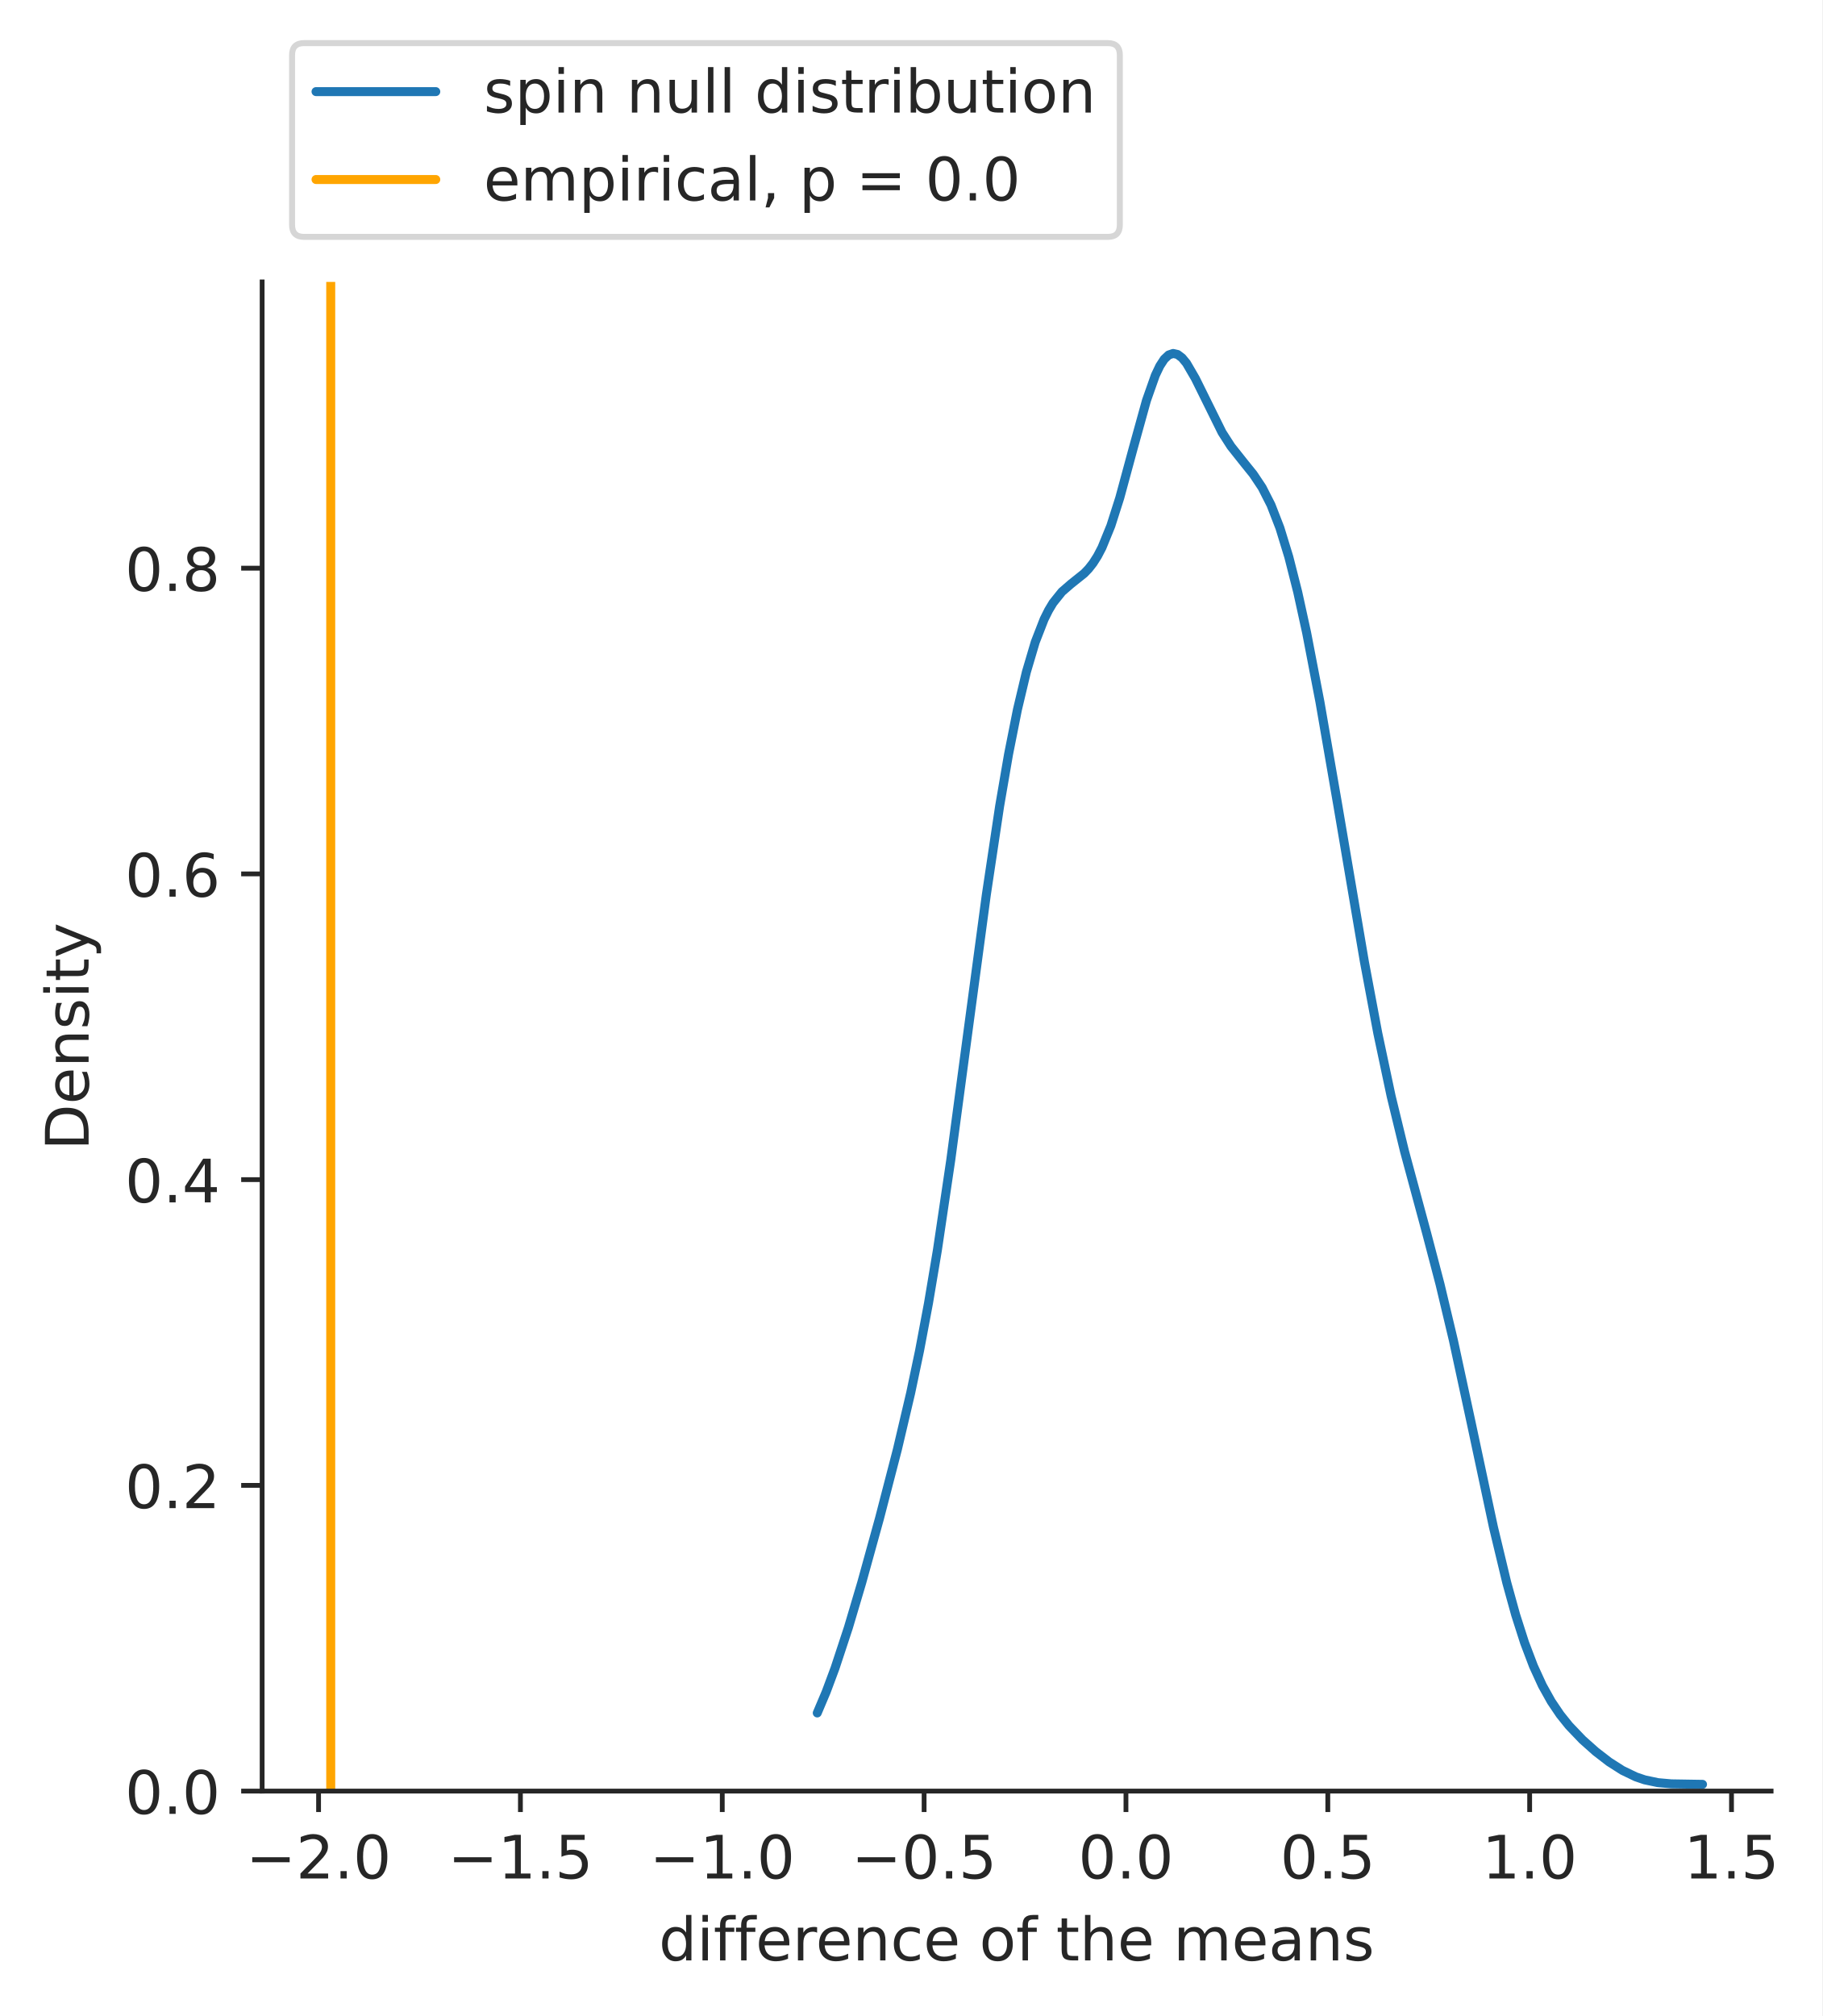
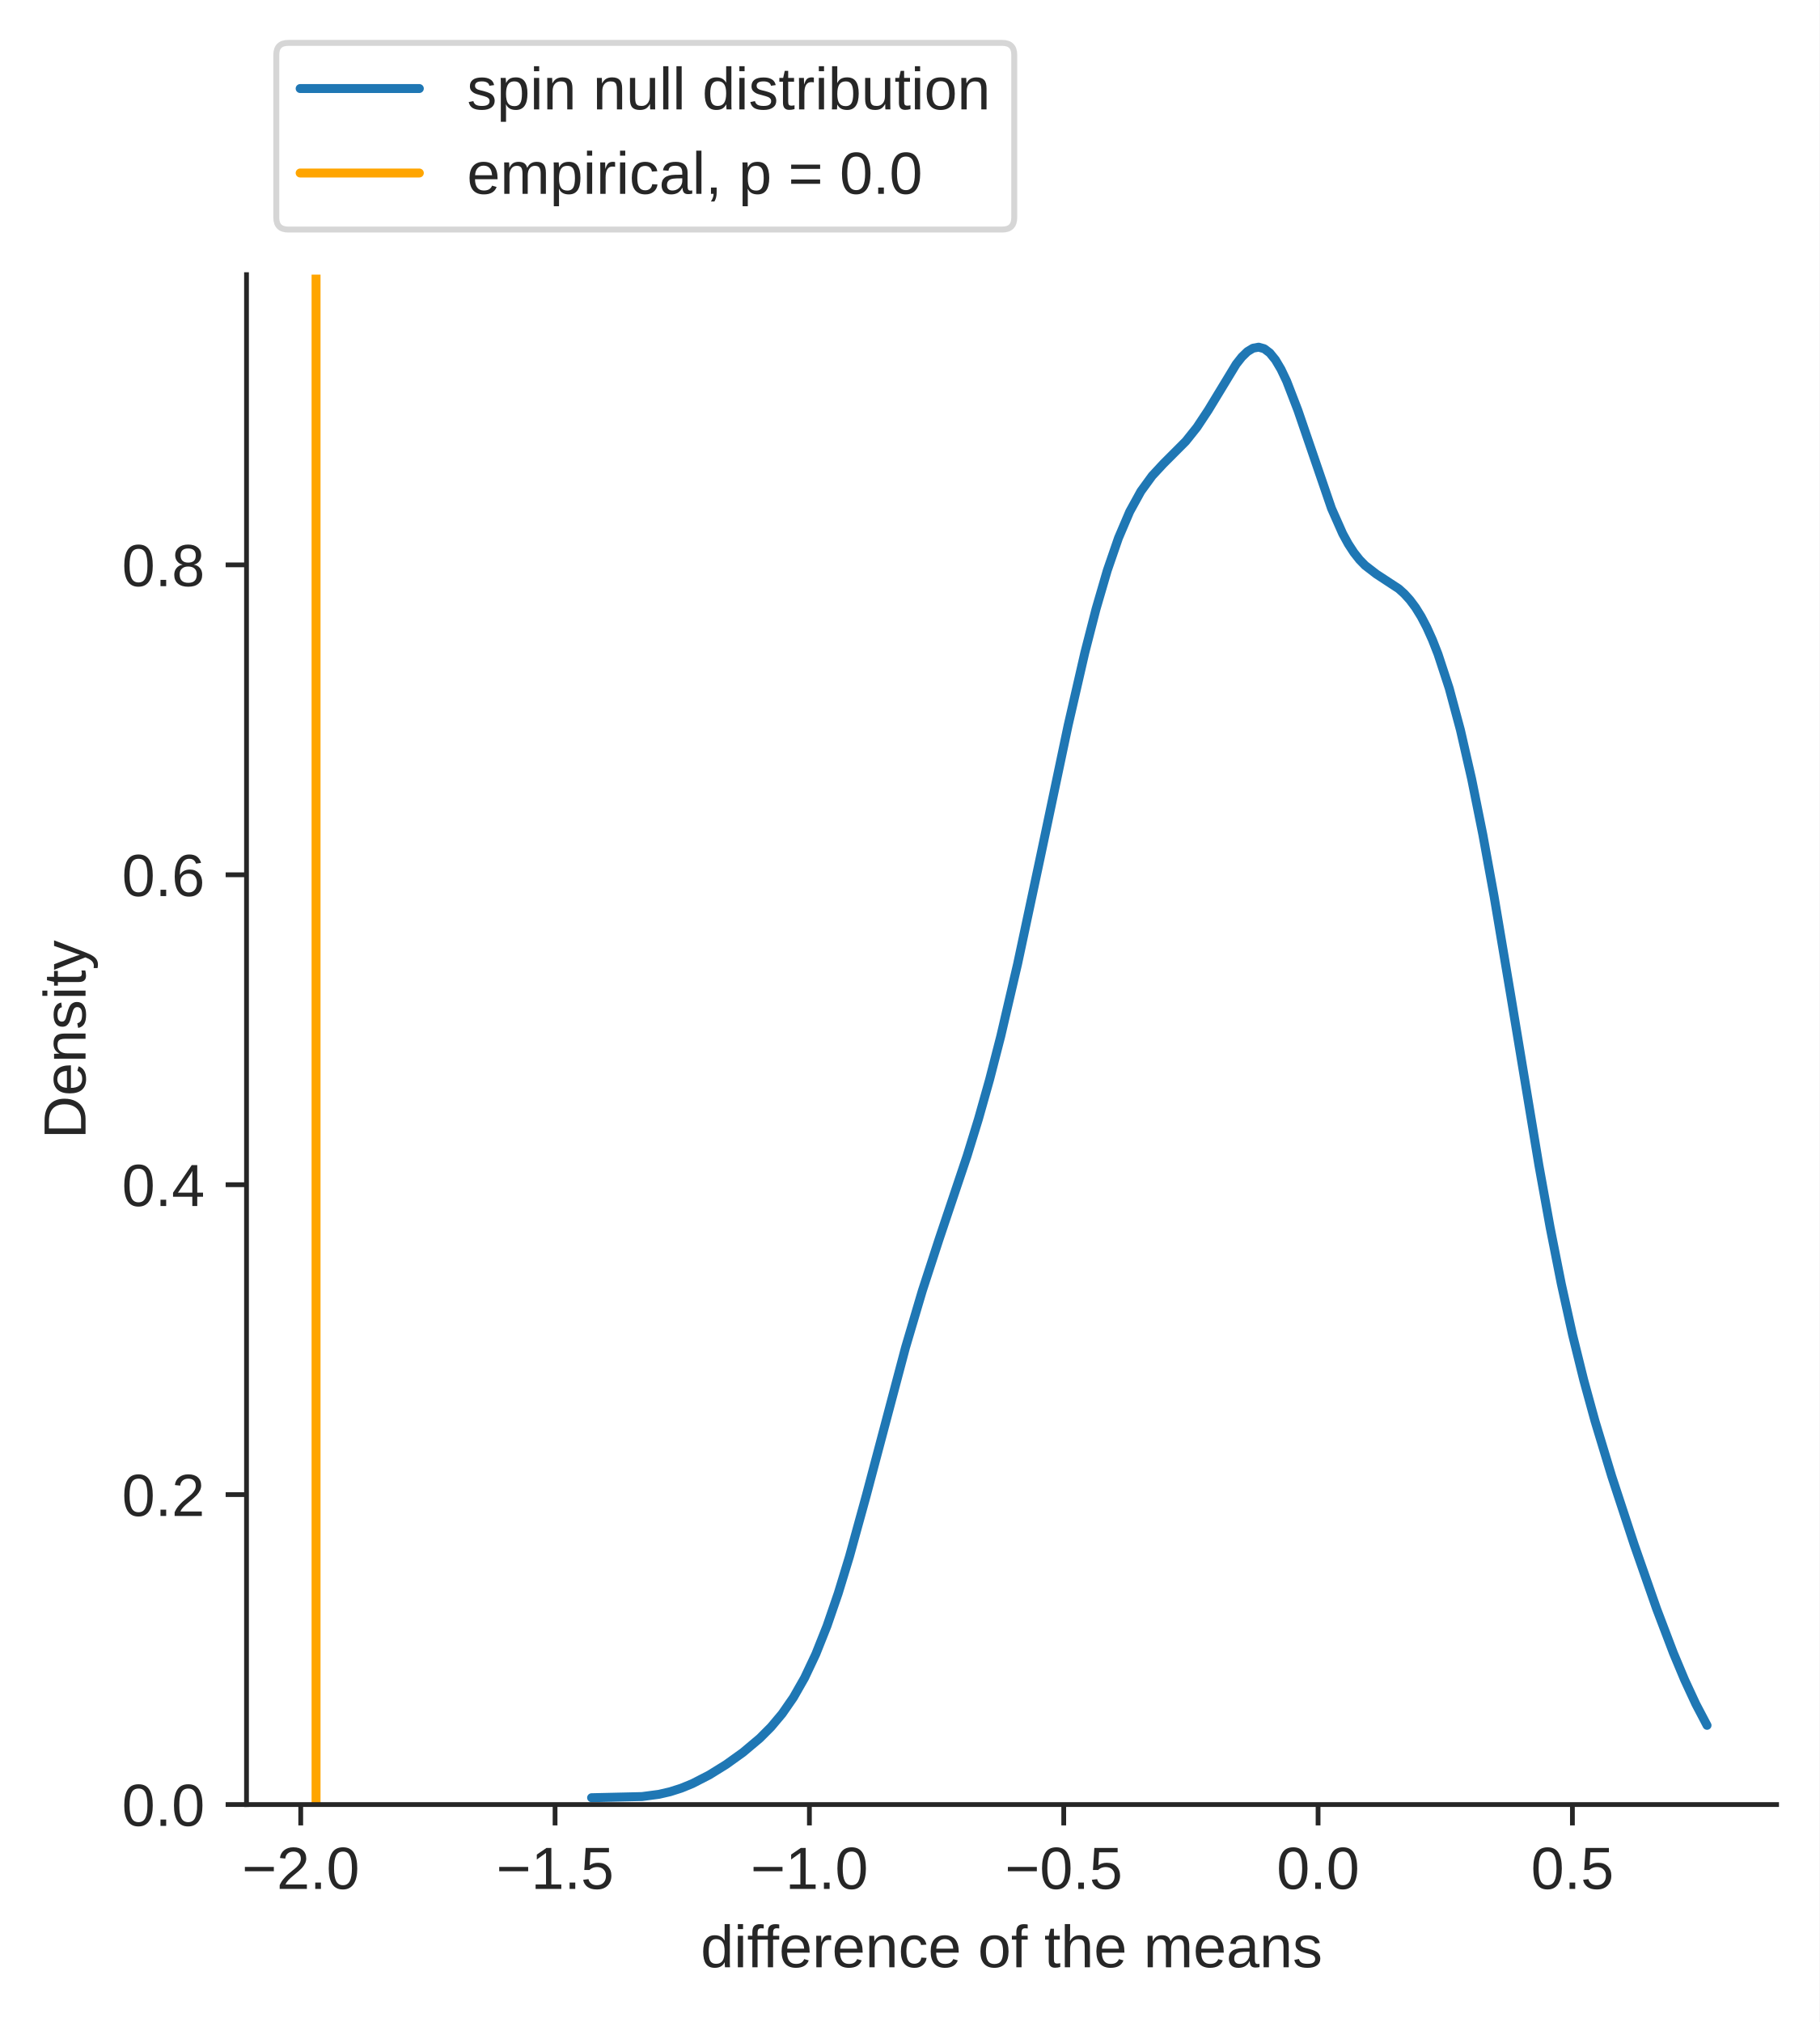
- <svg xmlns="http://www.w3.org/2000/svg" xmlns:xlink="http://www.w3.org/1999/xlink" height="336.652pt" version="1.1" viewBox="0 0 304.337 336.652" width="304.337pt">
+ <svg xmlns="http://www.w3.org/2000/svg" xmlns:xlink="http://www.w3.org/1999/xlink" height="339.317pt" version="1.1" viewBox="0 0 305.301 339.317" width="305.301pt">
  <defs>
    <style type="text/css">*{stroke-linecap:butt;stroke-linejoin:round;}</style>
  </defs>
  <g id="figure_1">
    <g id="patch_1">
-       <path d="M 0 336.652  L 304.337 336.652  L 304.337 0  L 0 0  z " style="fill:#ffffff;" />
+       <path d="M 0 339.317  L 305.301 339.317  L 305.301 0  L 0 0  z " style="fill:#ffffff;" />
    </g>
    <g id="axes_1">
      <g id="patch_2">
-         <path d="M 43.781 299.095  L 295.8 299.095  L 295.8 47.076  L 43.781 47.076  z " style="fill:#ffffff;" />
+         <path d="M 41.362 302.827  L 298.101 302.827  L 298.101 46.088  L 41.362 46.088  z " style="fill:#ffffff;" />
      </g>
      <g id="matplotlib.axis_1">
        <g id="xtick_1">
          <g id="line2d_1">
            <defs>
-               <path d="M 0 0  L 0 3.5  " id="mf927acd0d0" style="stroke:#262626;stroke-width:0.8;" />
+               <path d="M 0 0  L 0 3.5  " id="ma64f8e2812" style="stroke:#262626;stroke-width:0.8;" />
            </defs>
            <g>
-               <use style="fill:#262626;stroke:#262626;stroke-width:0.8;" x="53.206" xlink:href="#mf927acd0d0" y="299.095" />
+               <use style="fill:#262626;stroke:#262626;stroke-width:0.8;" x="50.461" xlink:href="#ma64f8e2812" y="302.827" />
            </g>
          </g>
          <g id="text_1">
-             <text style="fill:#262626;font-family:DejaVu Sans;font-size:10px;font-stretch:normal;font-style:normal;font-weight:normal;text-anchor:middle;" transform="rotate(-0, 53.20556, 313.6938)" x="53.206" y="313.694">−2.0</text>
+             <text style="fill:#262626;font-family:Arial;font-size:10px;font-stretch:normal;font-style:normal;font-weight:normal;text-anchor:middle;" transform="rotate(-0, 50.46126, 316.9844)" x="50.461" y="316.984">−2.0</text>
          </g>
        </g>
        <g id="xtick_2">
          <g id="line2d_2">
            <g>
-               <use style="fill:#262626;stroke:#262626;stroke-width:0.8;" x="86.917" xlink:href="#mf927acd0d0" y="299.095" />
+               <use style="fill:#262626;stroke:#262626;stroke-width:0.8;" x="93.137" xlink:href="#ma64f8e2812" y="302.827" />
            </g>
          </g>
          <g id="text_2">
-             <text style="fill:#262626;font-family:DejaVu Sans;font-size:10px;font-stretch:normal;font-style:normal;font-weight:normal;text-anchor:middle;" transform="rotate(-0, 86.91702, 313.6938)" x="86.917" y="313.694">−1.5</text>
+             <text style="fill:#262626;font-family:Arial;font-size:10px;font-stretch:normal;font-style:normal;font-weight:normal;text-anchor:middle;" transform="rotate(-0, 93.13712, 316.9844)" x="93.137" y="316.984">−1.5</text>
          </g>
        </g>
        <g id="xtick_3">
          <g id="line2d_3">
            <g>
-               <use style="fill:#262626;stroke:#262626;stroke-width:0.8;" x="120.628" xlink:href="#mf927acd0d0" y="299.095" />
+               <use style="fill:#262626;stroke:#262626;stroke-width:0.8;" x="135.813" xlink:href="#ma64f8e2812" y="302.827" />
            </g>
          </g>
          <g id="text_3">
-             <text style="fill:#262626;font-family:DejaVu Sans;font-size:10px;font-stretch:normal;font-style:normal;font-weight:normal;text-anchor:middle;" transform="rotate(-0, 120.6285, 313.6938)" x="120.628" y="313.694">−1.0</text>
+             <text style="fill:#262626;font-family:Arial;font-size:10px;font-stretch:normal;font-style:normal;font-weight:normal;text-anchor:middle;" transform="rotate(-0, 135.813, 316.9844)" x="135.813" y="316.984">−1.0</text>
          </g>
        </g>
        <g id="xtick_4">
          <g id="line2d_4">
            <g>
-               <use style="fill:#262626;stroke:#262626;stroke-width:0.8;" x="154.34" xlink:href="#mf927acd0d0" y="299.095" />
+               <use style="fill:#262626;stroke:#262626;stroke-width:0.8;" x="178.489" xlink:href="#ma64f8e2812" y="302.827" />
            </g>
          </g>
          <g id="text_4">
-             <text style="fill:#262626;font-family:DejaVu Sans;font-size:10px;font-stretch:normal;font-style:normal;font-weight:normal;text-anchor:middle;" transform="rotate(-0, 154.3399, 313.6938)" x="154.34" y="313.694">−0.5</text>
+             <text style="fill:#262626;font-family:Arial;font-size:10px;font-stretch:normal;font-style:normal;font-weight:normal;text-anchor:middle;" transform="rotate(-0, 178.4888, 316.9844)" x="178.489" y="316.984">−0.5</text>
          </g>
        </g>
        <g id="xtick_5">
          <g id="line2d_5">
            <g>
-               <use style="fill:#262626;stroke:#262626;stroke-width:0.8;" x="188.051" xlink:href="#mf927acd0d0" y="299.095" />
+               <use style="fill:#262626;stroke:#262626;stroke-width:0.8;" x="221.165" xlink:href="#ma64f8e2812" y="302.827" />
            </g>
          </g>
          <g id="text_5">
-             <text style="fill:#262626;font-family:DejaVu Sans;font-size:10px;font-stretch:normal;font-style:normal;font-weight:normal;text-anchor:middle;" transform="rotate(-0, 188.0514, 313.6938)" x="188.051" y="313.694">0.0</text>
+             <text style="fill:#262626;font-family:Arial;font-size:10px;font-stretch:normal;font-style:normal;font-weight:normal;text-anchor:middle;" transform="rotate(-0, 221.1647, 316.9844)" x="221.165" y="316.984">0.0</text>
          </g>
        </g>
        <g id="xtick_6">
          <g id="line2d_6">
            <g>
-               <use style="fill:#262626;stroke:#262626;stroke-width:0.8;" x="221.763" xlink:href="#mf927acd0d0" y="299.095" />
+               <use style="fill:#262626;stroke:#262626;stroke-width:0.8;" x="263.841" xlink:href="#ma64f8e2812" y="302.827" />
            </g>
          </g>
          <g id="text_6">
-             <text style="fill:#262626;font-family:DejaVu Sans;font-size:10px;font-stretch:normal;font-style:normal;font-weight:normal;text-anchor:middle;" transform="rotate(-0, 221.7629, 313.6938)" x="221.763" y="313.694">0.5</text>
+             <text style="fill:#262626;font-family:Arial;font-size:10px;font-stretch:normal;font-style:normal;font-weight:normal;text-anchor:middle;" transform="rotate(-0, 263.8406, 316.9844)" x="263.841" y="316.984">0.5</text>
          </g>
        </g>
-         <g id="xtick_7">
-           <g id="line2d_7">
-             <g>
-               <use style="fill:#262626;stroke:#262626;stroke-width:0.8;" x="255.474" xlink:href="#mf927acd0d0" y="299.095" />
-             </g>
-           </g>
-           <g id="text_7">
-             <text style="fill:#262626;font-family:DejaVu Sans;font-size:10px;font-stretch:normal;font-style:normal;font-weight:normal;text-anchor:middle;" transform="rotate(-0, 255.4743, 313.6938)" x="255.474" y="313.694">1.0</text>
-           </g>
-         </g>
-         <g id="xtick_8">
-           <g id="line2d_8">
-             <g>
-               <use style="fill:#262626;stroke:#262626;stroke-width:0.8;" x="289.186" xlink:href="#mf927acd0d0" y="299.095" />
-             </g>
-           </g>
-           <g id="text_8">
-             <text style="fill:#262626;font-family:DejaVu Sans;font-size:10px;font-stretch:normal;font-style:normal;font-weight:normal;text-anchor:middle;" transform="rotate(-0, 289.1858, 313.6938)" x="289.186" y="313.694">1.5</text>
-           </g>
-         </g>
-         <g id="text_9">
-           <text style="fill:#262626;font-family:DejaVu Sans;font-size:10px;font-stretch:normal;font-style:normal;font-weight:normal;text-anchor:middle;" transform="rotate(-0, 169.7907, 327.3719)" x="169.791" y="327.372">difference of the means</text>
+         <g id="text_7">
+           <text style="fill:#262626;font-family:Arial;font-size:10px;font-stretch:normal;font-style:normal;font-weight:normal;text-anchor:middle;" transform="rotate(-0, 169.7319, 330.1297)" x="169.732" y="330.13">difference of the means</text>
        </g>
      </g>
      <g id="matplotlib.axis_2">
        <g id="ytick_1">
-           <g id="line2d_9">
+           <g id="line2d_7">
            <defs>
-               <path d="M 0 0  L -3.5 0  " id="ma42ecde5b1" style="stroke:#262626;stroke-width:0.8;" />
+               <path d="M 0 0  L -3.5 0  " id="m99f6b919a6" style="stroke:#262626;stroke-width:0.8;" />
            </defs>
            <g>
-               <use style="fill:#262626;stroke:#262626;stroke-width:0.8;" x="43.781" xlink:href="#ma42ecde5b1" y="299.095" />
+               <use style="fill:#262626;stroke:#262626;stroke-width:0.8;" x="41.362" xlink:href="#m99f6b919a6" y="302.827" />
+             </g>
+           </g>
+           <g id="text_8">
+             <text style="fill:#262626;font-family:Arial;font-size:10px;font-stretch:normal;font-style:normal;font-weight:normal;text-anchor:end;" transform="rotate(-0, 34.3625, 306.4055)" x="34.362" y="306.405">0.0</text>
+           </g>
+         </g>
+         <g id="ytick_2">
+           <g id="line2d_8">
+             <g>
+               <use style="fill:#262626;stroke:#262626;stroke-width:0.8;" x="41.362" xlink:href="#m99f6b919a6" y="250.817" />
+             </g>
+           </g>
+           <g id="text_9">
+             <text style="fill:#262626;font-family:Arial;font-size:10px;font-stretch:normal;font-style:normal;font-weight:normal;text-anchor:end;" transform="rotate(-0, 34.3625, 254.3961)" x="34.362" y="254.396">0.2</text>
+           </g>
+         </g>
+         <g id="ytick_3">
+           <g id="line2d_9">
+             <g>
+               <use style="fill:#262626;stroke:#262626;stroke-width:0.8;" x="41.362" xlink:href="#m99f6b919a6" y="198.808" />
            </g>
          </g>
          <g id="text_10">
-             <text style="fill:#262626;font-family:DejaVu Sans;font-size:10px;font-stretch:normal;font-style:normal;font-weight:normal;text-anchor:end;" transform="rotate(-0, 36.78125, 302.8945)" x="36.781" y="302.895">0.0</text>
+             <text style="fill:#262626;font-family:Arial;font-size:10px;font-stretch:normal;font-style:normal;font-weight:normal;text-anchor:end;" transform="rotate(-0, 34.3625, 202.3867)" x="34.362" y="202.387">0.4</text>
          </g>
        </g>
-         <g id="ytick_2">
+         <g id="ytick_4">
          <g id="line2d_10">
            <g>
-               <use style="fill:#262626;stroke:#262626;stroke-width:0.8;" x="43.781" xlink:href="#ma42ecde5b1" y="248.042" />
+               <use style="fill:#262626;stroke:#262626;stroke-width:0.8;" x="41.362" xlink:href="#m99f6b919a6" y="146.798" />
            </g>
          </g>
          <g id="text_11">
-             <text style="fill:#262626;font-family:DejaVu Sans;font-size:10px;font-stretch:normal;font-style:normal;font-weight:normal;text-anchor:end;" transform="rotate(-0, 36.78125, 251.8413)" x="36.781" y="251.841">0.2</text>
+             <text style="fill:#262626;font-family:Arial;font-size:10px;font-stretch:normal;font-style:normal;font-weight:normal;text-anchor:end;" transform="rotate(-0, 34.3625, 150.3773)" x="34.362" y="150.377">0.6</text>
          </g>
        </g>
-         <g id="ytick_3">
+         <g id="ytick_5">
          <g id="line2d_11">
            <g>
-               <use style="fill:#262626;stroke:#262626;stroke-width:0.8;" x="43.781" xlink:href="#ma42ecde5b1" y="196.989" />
+               <use style="fill:#262626;stroke:#262626;stroke-width:0.8;" x="41.362" xlink:href="#m99f6b919a6" y="94.789" />
            </g>
          </g>
          <g id="text_12">
-             <text style="fill:#262626;font-family:DejaVu Sans;font-size:10px;font-stretch:normal;font-style:normal;font-weight:normal;text-anchor:end;" transform="rotate(-0, 36.78125, 200.7881)" x="36.781" y="200.788">0.4</text>
+             <text style="fill:#262626;font-family:Arial;font-size:10px;font-stretch:normal;font-style:normal;font-weight:normal;text-anchor:end;" transform="rotate(-0, 34.3625, 98.36792)" x="34.362" y="98.368">0.8</text>
          </g>
        </g>
-         <g id="ytick_4">
-           <g id="line2d_12">
-             <g>
-               <use style="fill:#262626;stroke:#262626;stroke-width:0.8;" x="43.781" xlink:href="#ma42ecde5b1" y="145.936" />
-             </g>
-           </g>
-           <g id="text_13">
-             <text style="fill:#262626;font-family:DejaVu Sans;font-size:10px;font-stretch:normal;font-style:normal;font-weight:normal;text-anchor:end;" transform="rotate(-0, 36.78125, 149.7348)" x="36.781" y="149.735">0.6</text>
-           </g>
-         </g>
-         <g id="ytick_5">
-           <g id="line2d_13">
-             <g>
-               <use style="fill:#262626;stroke:#262626;stroke-width:0.8;" x="43.781" xlink:href="#ma42ecde5b1" y="94.882" />
-             </g>
-           </g>
-           <g id="text_14">
-             <text style="fill:#262626;font-family:DejaVu Sans;font-size:10px;font-stretch:normal;font-style:normal;font-weight:normal;text-anchor:end;" transform="rotate(-0, 36.78125, 98.68162)" x="36.781" y="98.682">0.8</text>
-           </g>
-         </g>
-         <g id="text_15">
-           <text style="fill:#262626;font-family:DejaVu Sans;font-size:10px;font-stretch:normal;font-style:normal;font-weight:normal;text-anchor:middle;" transform="rotate(-90, 14.79844, 173.0859)" x="14.798" y="173.086">Density</text>
+         <g id="text_13">
+           <text style="fill:#262626;font-family:Arial;font-size:10px;font-stretch:normal;font-style:normal;font-weight:normal;text-anchor:middle;" transform="rotate(-90, 14.35781, 174.4571)" x="14.358" y="174.457">Density</text>
        </g>
      </g>
-       <g id="line2d_14">
-         <path clip-path="url(#pa1bfda17a0)" d="M 136.494 286.046  L 137.98 282.535  L 139.466 278.55  L 141.695 271.785  L 143.924 264.277  L 146.896 253.529  L 149.868 242.076  L 152.097 232.603  L 153.583 225.532  L 155.069 217.633  L 156.555 208.786  L 158.783 193.773  L 161.755 171.574  L 164.727 149.45  L 166.956 134.593  L 168.442 125.959  L 169.928 118.488  L 171.414 112.237  L 172.9 107.222  L 174.386 103.403  L 175.129 101.913  L 175.872 100.673  L 177.358 98.821  L 178.844 97.533  L 181.072 95.754  L 181.815 94.979  L 182.558 94.028  L 183.301 92.859  L 184.044 91.44  L 185.53 87.798  L 187.016 83.137  L 189.245 74.92  L 191.474 66.882  L 192.96 62.673  L 193.703 61.114  L 194.446 59.975  L 195.189 59.278  L 195.932 59.024  L 196.675 59.194  L 197.418 59.753  L 198.161 60.65  L 199.647 63.205  L 204.104 72.22  L 205.59 74.532  L 207.819 77.34  L 209.305 79.182  L 210.791 81.408  L 212.277 84.328  L 213.763 88.159  L 215.249 93.004  L 216.735 98.858  L 218.221 105.636  L 220.45 117.227  L 223.422 134.408  L 227.879 160.631  L 230.108 172.52  L 232.337 183.034  L 234.566 192.216  L 238.281 205.963  L 240.51 214.471  L 242.739 223.83  L 245.71 237.589  L 249.425 255.01  L 251.654 264.299  L 253.14 269.673  L 254.626 274.314  L 256.112 278.226  L 257.598 281.467  L 259.084 284.132  L 260.57 286.332  L 262.056 288.182  L 264.285 290.513  L 266.514 292.498  L 268.742 294.216  L 270.971 295.639  L 273.2 296.712  L 274.686 297.218  L 276.915 297.687  L 279.144 297.884  L 284.345 297.969  L 284.345 297.969  " style="fill:none;stroke:#1f77b4;stroke-linecap:round;stroke-width:1.5;" />
+       <g id="line2d_12">
+         <path clip-path="url(#p03ef856e4d)" d="M 99.265 301.679  L 107.73 301.484  L 110.552 301.111  L 112.433 300.678  L 114.314 300.077  L 116.195 299.306  L 119.017 297.856  L 121.838 296.106  L 124.66 294.083  L 127.481 291.709  L 129.363 289.824  L 131.244 287.583  L 133.125 284.869  L 135.006 281.567  L 136.887 277.581  L 138.768 272.853  L 140.649 267.378  L 142.53 261.216  L 145.352 250.983  L 151.935 226.151  L 154.757 216.617  L 157.578 207.95  L 162.281 193.945  L 164.162 187.845  L 166.043 181.184  L 167.924 173.881  L 170.746 161.769  L 174.508 144.109  L 179.211 121.787  L 182.032 109.507  L 183.913 102.182  L 185.794 95.732  L 187.676 90.276  L 189.557 85.863  L 191.438 82.444  L 193.319 79.858  L 195.2 77.83  L 198.962 74.058  L 200.843 71.702  L 202.724 68.86  L 207.427 61.111  L 208.367 59.916  L 209.308 59.002  L 210.248 58.432  L 211.189 58.259  L 212.129 58.518  L 213.07 59.228  L 214.01 60.388  L 214.951 61.977  L 215.892 63.954  L 217.773 68.837  L 223.416 85.315  L 225.297 89.565  L 226.237 91.283  L 227.178 92.727  L 228.118 93.919  L 229.059 94.887  L 230.94 96.336  L 234.702 98.801  L 235.643 99.65  L 236.583 100.688  L 237.524 101.951  L 238.464 103.47  L 239.405 105.267  L 240.345 107.359  L 241.286 109.758  L 243.167 115.495  L 245.048 122.489  L 246.929 130.703  L 248.81 140.052  L 250.691 150.379  L 253.513 167.152  L 258.215 195.532  L 260.097 205.952  L 261.978 215.456  L 263.859 223.977  L 265.74 231.581  L 267.621 238.434  L 270.442 247.747  L 274.205 259.205  L 277.967 269.973  L 280.788 277.399  L 282.669 281.897  L 284.55 285.956  L 286.431 289.533  L 286.431 289.533  " style="fill:none;stroke:#1f77b4;stroke-linecap:round;stroke-width:1.5;" />
      </g>
-       <g id="line2d_15">
-         <path clip-path="url(#pa1bfda17a0)" d="M 55.237 299.095  L 55.237 47.076  " style="fill:none;stroke:#ffa500;stroke-linecap:round;stroke-width:1.5;" />
+       <g id="line2d_13">
+         <path clip-path="url(#p03ef856e4d)" d="M 53.032 302.827  L 53.032 46.088  " style="fill:none;stroke:#ffa500;stroke-linecap:round;stroke-width:1.5;" />
      </g>
      <g id="patch_3">
-         <path d="M 43.781 299.095  L 43.781 47.076  " style="fill:none;stroke:#262626;stroke-linecap:square;stroke-linejoin:miter;stroke-width:0.8;" />
+         <path d="M 41.362 302.827  L 41.362 46.088  " style="fill:none;stroke:#262626;stroke-linecap:square;stroke-linejoin:miter;stroke-width:0.8;" />
      </g>
      <g id="patch_4">
-         <path d="M 43.781 299.095  L 295.8 299.095  " style="fill:none;stroke:#262626;stroke-linecap:square;stroke-linejoin:miter;stroke-width:0.8;" />
+         <path d="M 41.362 302.827  L 298.101 302.827  " style="fill:none;stroke:#262626;stroke-linecap:square;stroke-linejoin:miter;stroke-width:0.8;" />
      </g>
      <g id="legend_1">
        <g id="patch_5">
-           <path d="M 50.781 39.556  L 185.028 39.556  Q 187.028 39.556 187.028 37.556  L 187.028 9.2  Q 187.028 7.2 185.028 7.2  L 50.781 7.2  Q 48.781 7.2 48.781 9.2  L 48.781 37.556  Q 48.781 39.556 50.781 39.556  z " style="fill:#ffffff;opacity:0.8;stroke:#cccccc;stroke-linejoin:miter;" />
+           <path d="M 48.362 38.52  L 168.184 38.52  Q 170.184 38.52 170.184 36.52  L 170.184 9.2  Q 170.184 7.2 168.184 7.2  L 48.362 7.2  Q 46.362 7.2 46.362 9.2  L 46.362 36.52  Q 46.362 38.52 48.362 38.52  z " style="fill:#ffffff;opacity:0.8;stroke:#cccccc;stroke-linejoin:miter;" />
+         </g>
+         <g id="line2d_14">
+           <path d="M 50.362 14.858  L 70.362 14.858  " style="fill:none;stroke:#1f77b4;stroke-linecap:round;stroke-width:1.5;" />
+         </g>
+         <g id="line2d_15" />
+         <g id="text_14">
+           <text style="fill:#262626;font-family:Arial;font-size:10px;font-stretch:normal;font-style:normal;font-weight:normal;text-anchor:start;" transform="rotate(-0, 78.3625, 18.35781)" x="78.362" y="18.358">spin null distribution</text>
        </g>
        <g id="line2d_16">
-           <path d="M 52.781 15.298  L 72.781 15.298  " style="fill:none;stroke:#1f77b4;stroke-linecap:round;stroke-width:1.5;" />
+           <path d="M 50.362 29.033  L 70.362 29.033  " style="fill:none;stroke:#ffa500;stroke-linecap:round;stroke-width:1.5;" />
        </g>
        <g id="line2d_17" />
-         <g id="text_16">
-           <text style="fill:#262626;font-family:DejaVu Sans;font-size:10px;font-stretch:normal;font-style:normal;font-weight:normal;text-anchor:start;" transform="rotate(-0, 80.78125, 18.79844)" x="80.781" y="18.798">spin null distribution</text>
-         </g>
-         <g id="line2d_18">
-           <path d="M 52.781 29.977  L 72.781 29.977  " style="fill:none;stroke:#ffa500;stroke-linecap:round;stroke-width:1.5;" />
-         </g>
-         <g id="line2d_19" />
-         <g id="text_17">
-           <text style="fill:#262626;font-family:DejaVu Sans;font-size:10px;font-stretch:normal;font-style:normal;font-weight:normal;text-anchor:start;" transform="rotate(-0, 80.78125, 33.47656)" x="80.781" y="33.477">empirical, p = 0.0</text>
+         <g id="text_15">
+           <text style="fill:#262626;font-family:Arial;font-size:10px;font-stretch:normal;font-style:normal;font-weight:normal;text-anchor:start;" transform="rotate(-0, 78.3625, 32.53281)" x="78.362" y="32.533">empirical, p = 0.0</text>
        </g>
      </g>
    </g>
  </g>
  <defs>
-     <clipPath id="pa1bfda17a0">
-       <rect height="252.019" width="252.019" x="43.781" y="47.076" />
+     <clipPath id="p03ef856e4d">
+       <rect height="256.739" width="256.739" x="41.362" y="46.088" />
    </clipPath>
  </defs>
</svg>
